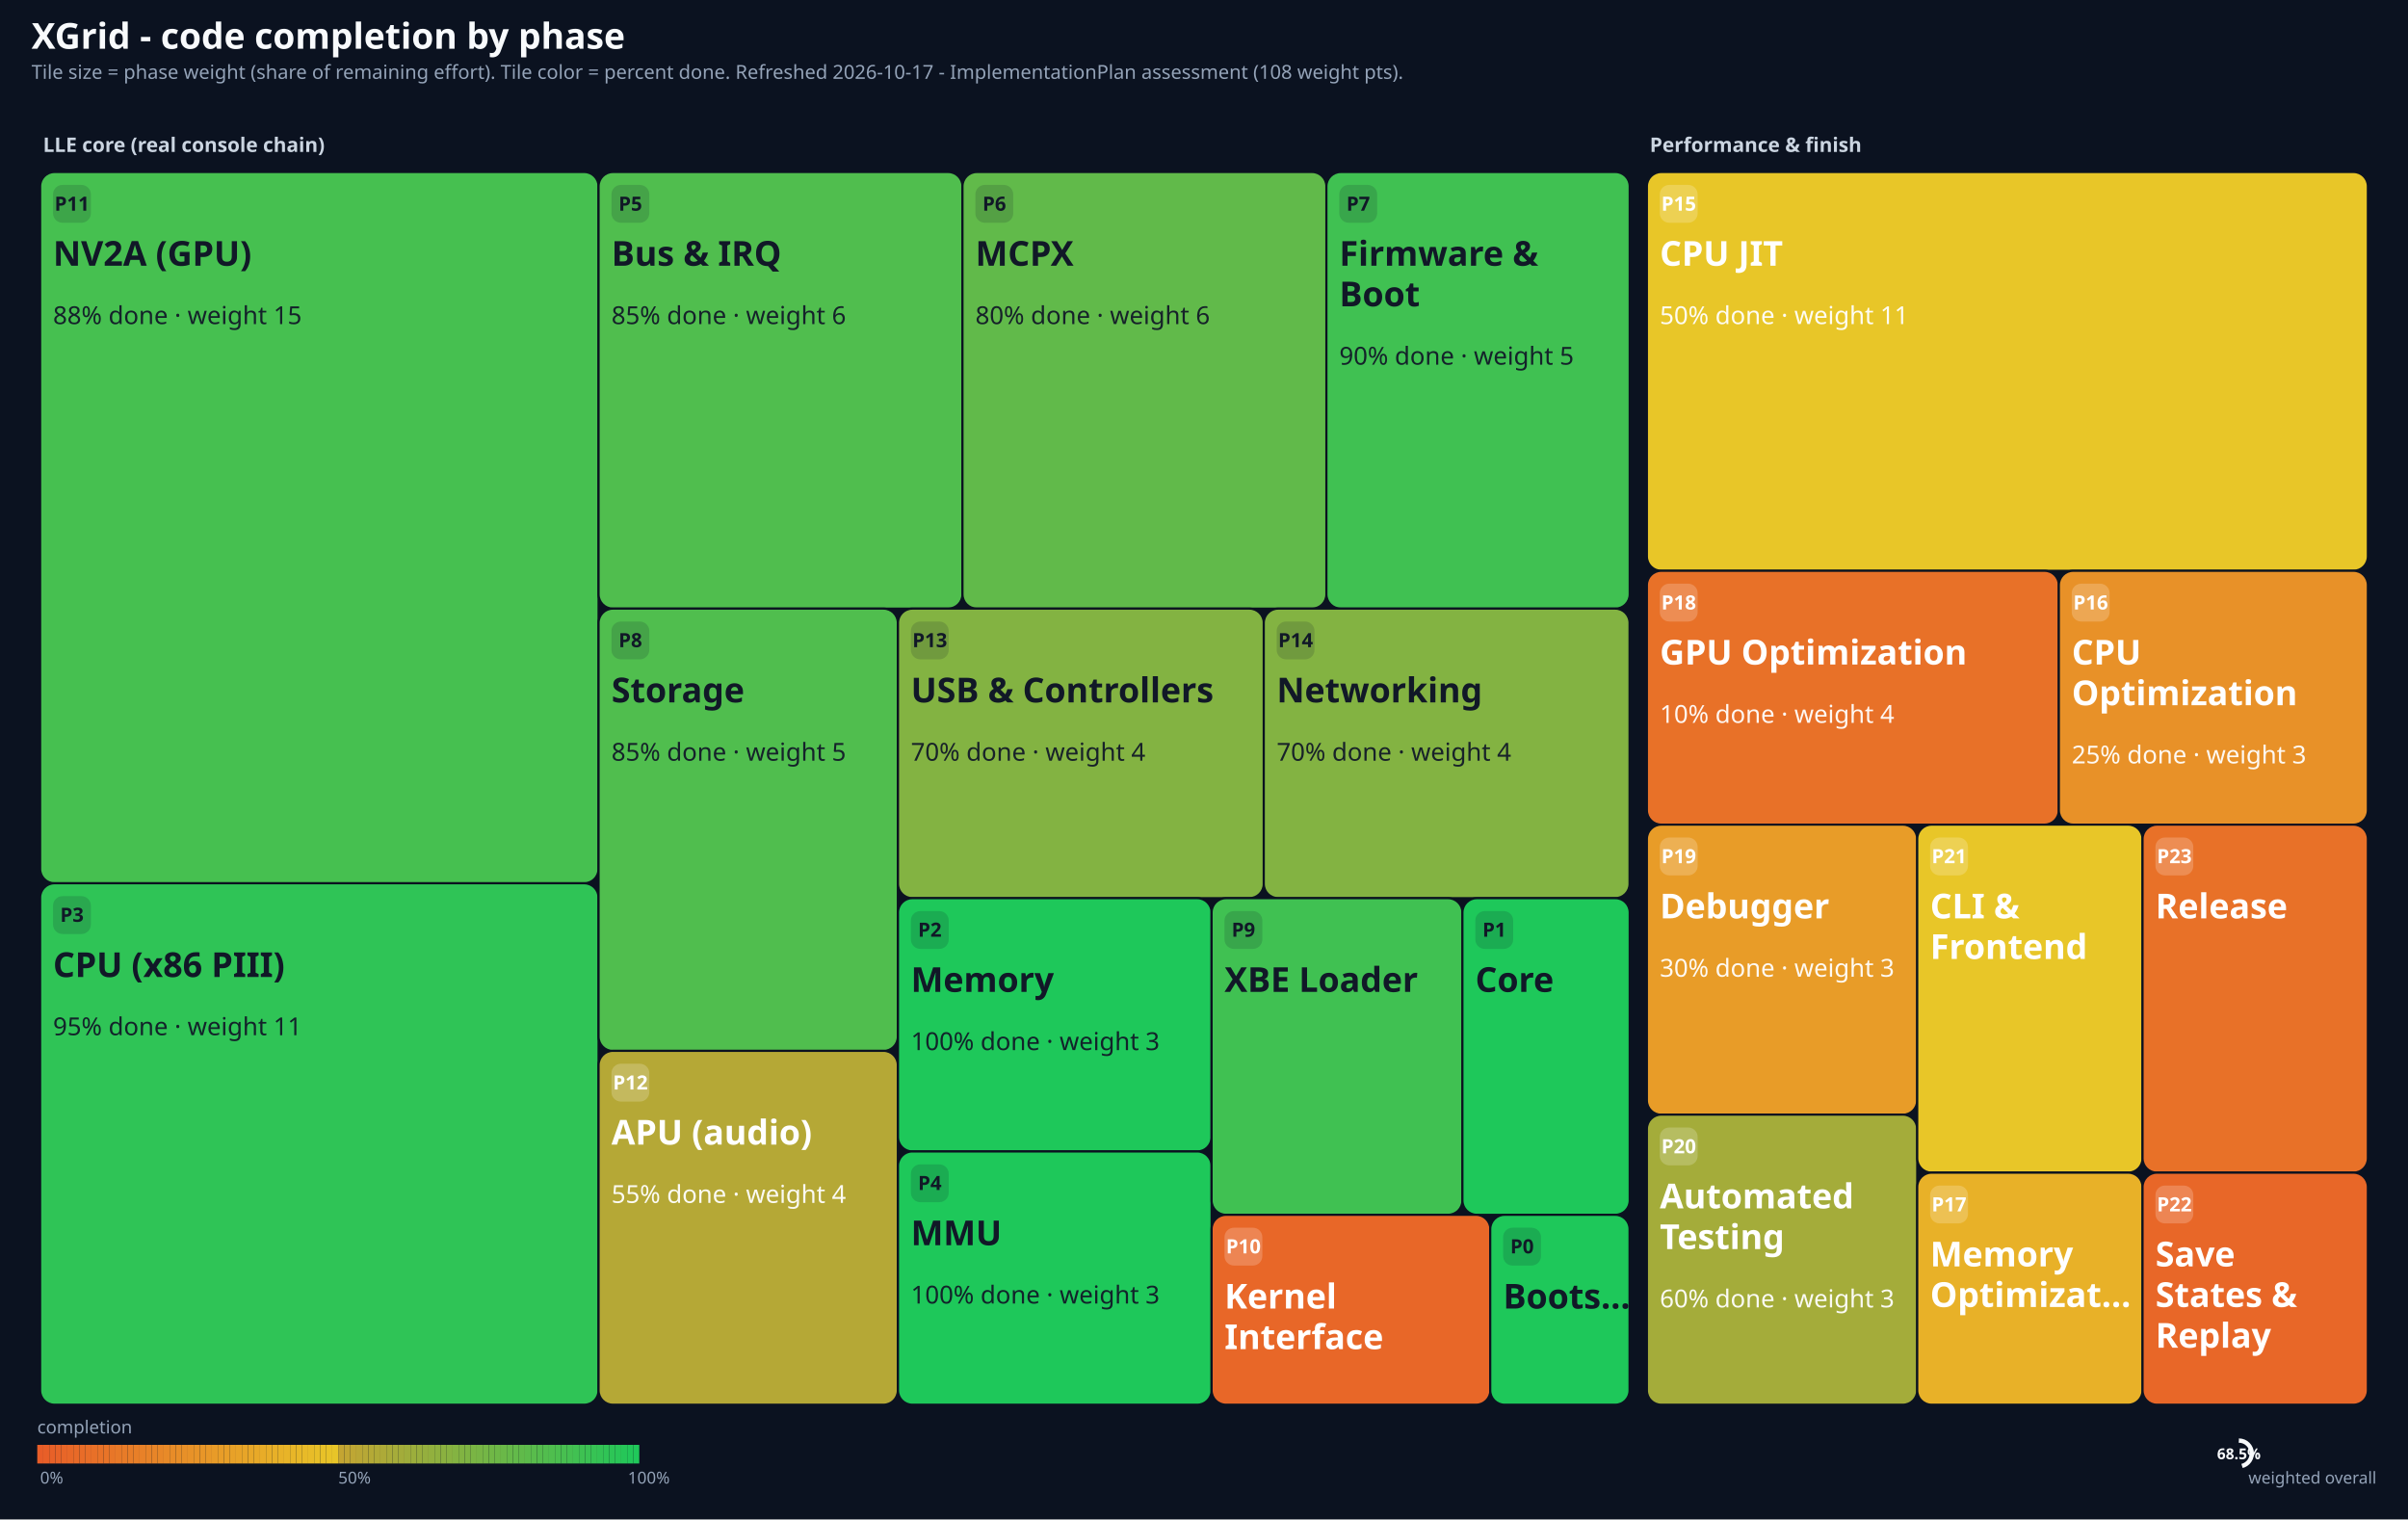
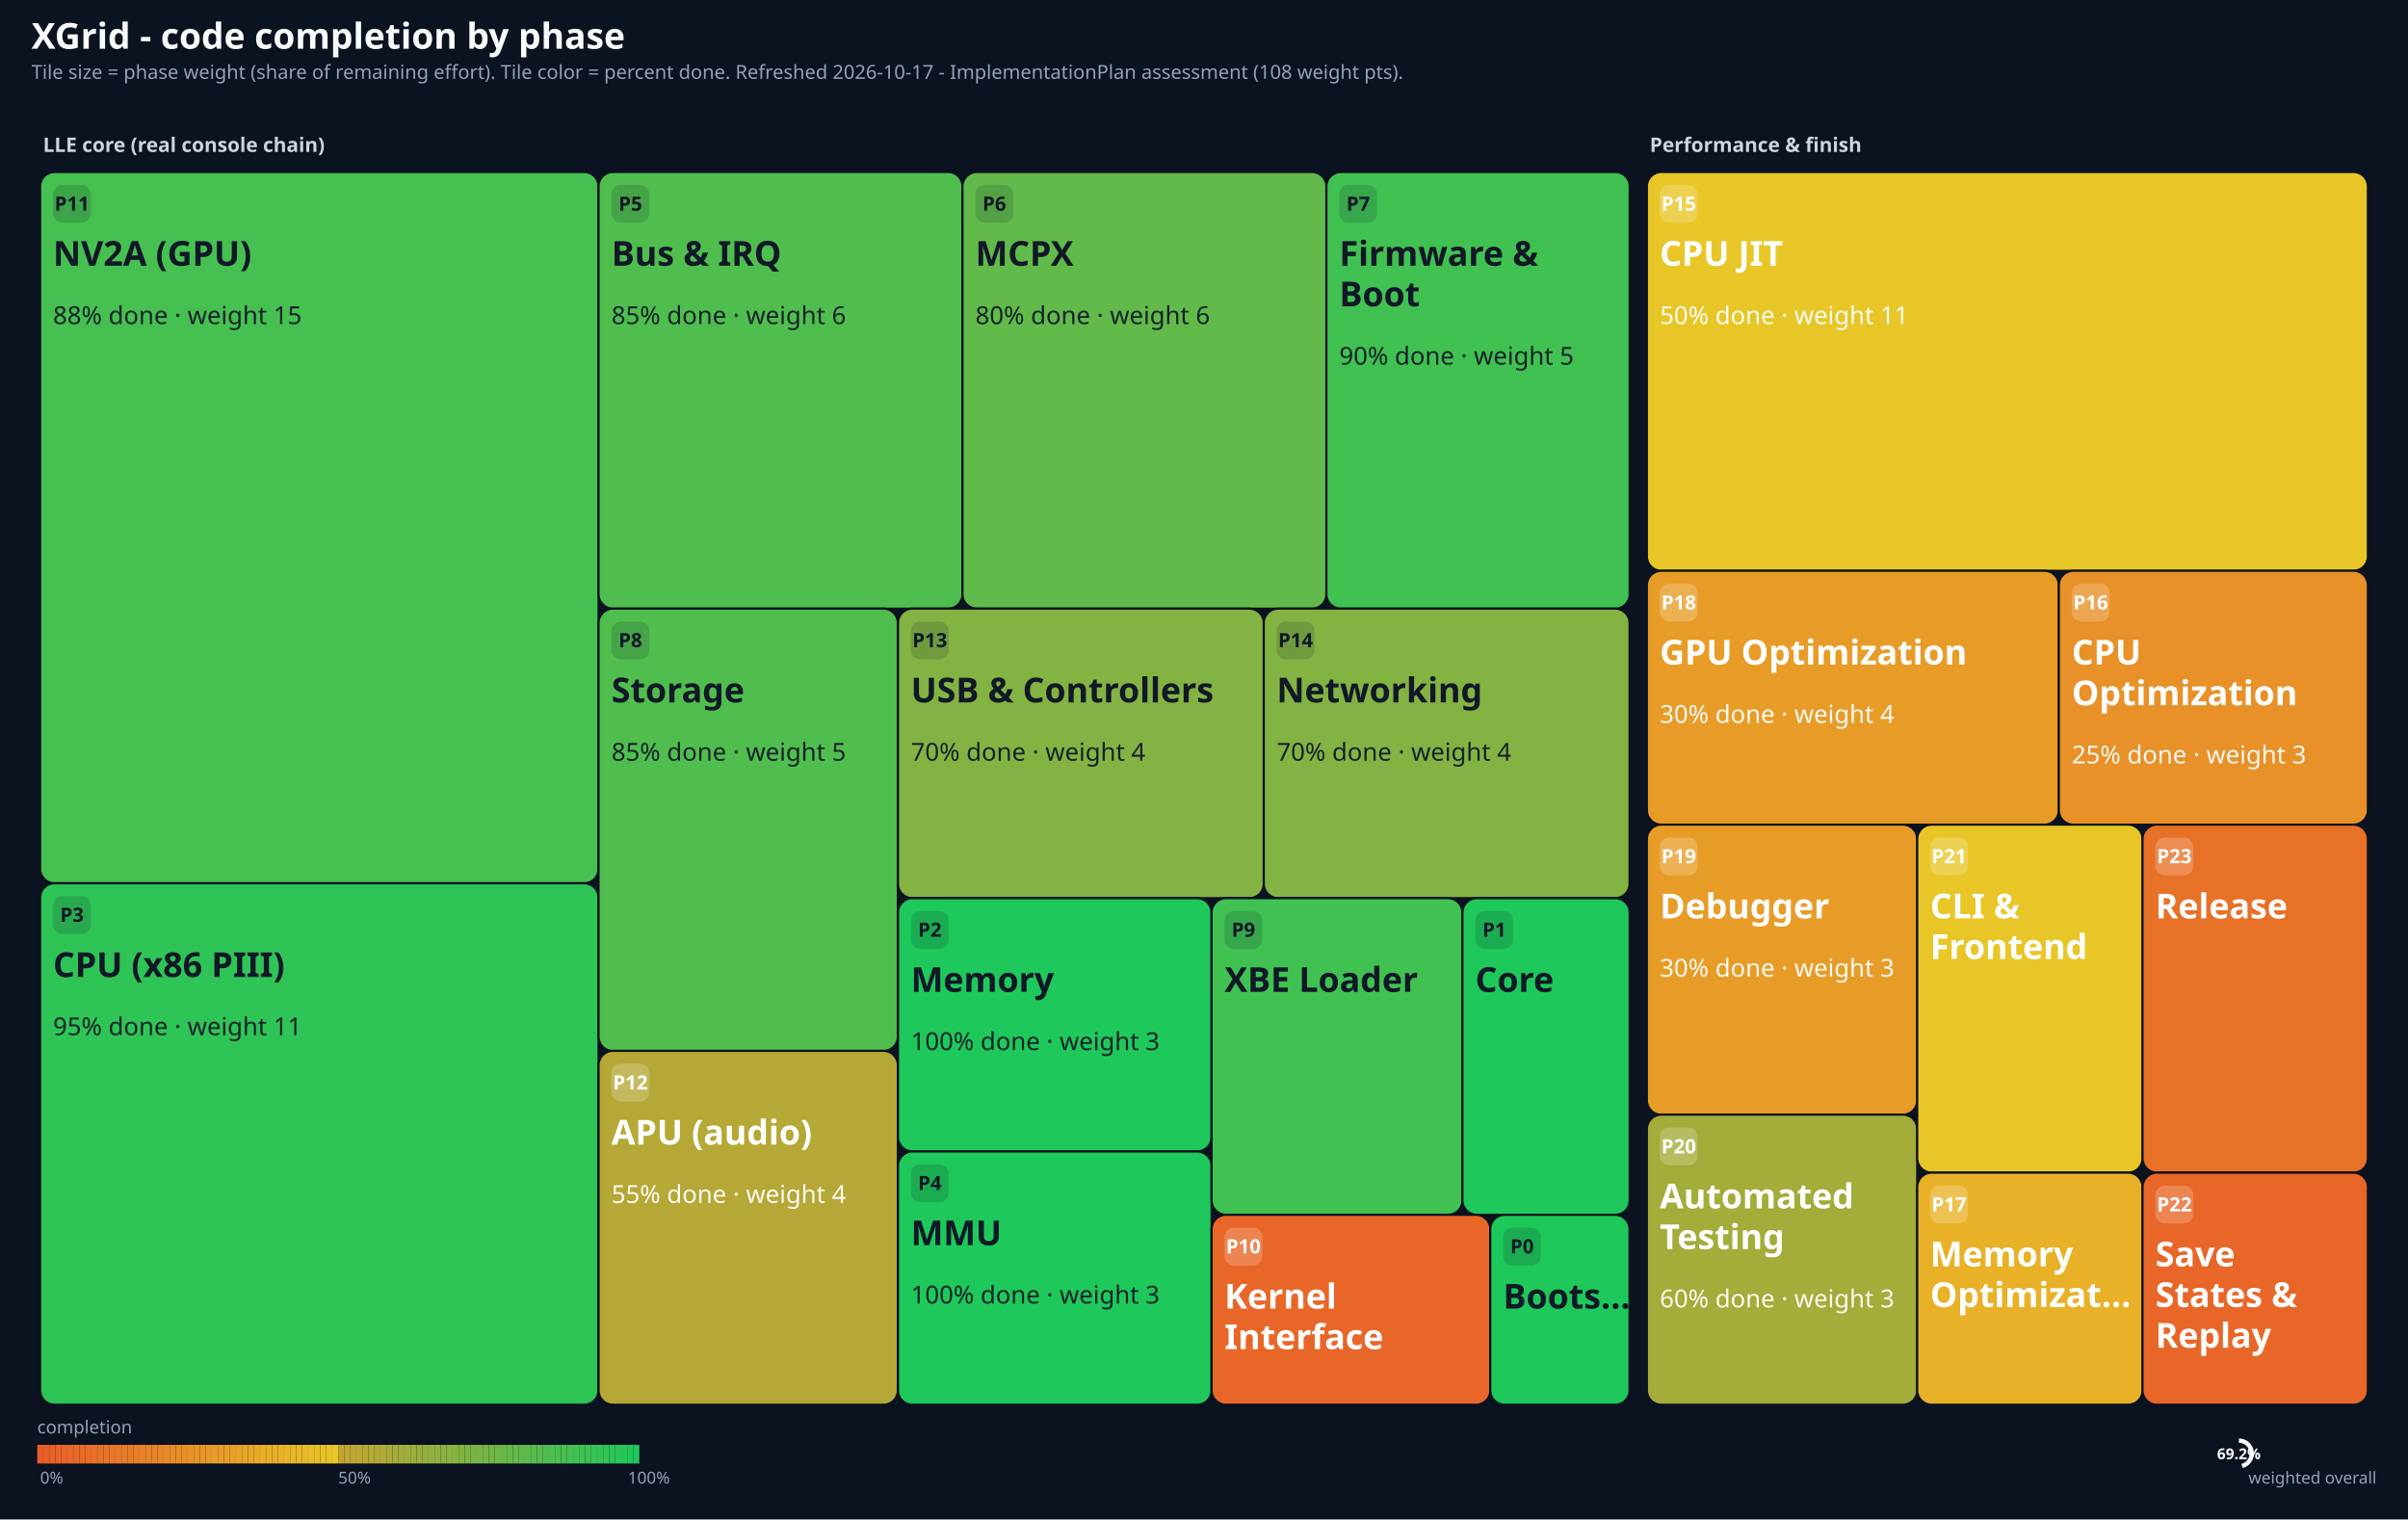
<svg xmlns="http://www.w3.org/2000/svg" width="1680" height="1060" viewBox="0 0 1680 1060" font-family="Segoe UI, Segoe UI Emoji, sans-serif">
  <rect width="1680" height="1060" fill="#0B1220" />
  <text x="22" y="34" font-size="25" font-weight="700" fill="#F8FAFC">XGrid - code completion by phase</text>
  <text x="22" y="55" font-size="13.5" fill="#94A3B8">Tile size = phase weight (share of remaining effort). Tile color = percent done. Refreshed 2026-10-17 - ImplementationPlan assessment (108 weight pts).</text>
  <text x="30" y="106" font-size="14" font-weight="700" fill="#CBD5E1">LLE core (real console chain)</text>
  <text x="1151" y="106" font-size="14" font-weight="700" fill="#CBD5E1">Performance &amp; finish</text>
  <g class="tile" data-p="11" data-name="NV2A (GPU)" data-done="88" data-weight="15">
    <rect x="28" y="120" width="389.6" height="496.2" rx="10" fill="#46C050" stroke="#0B1220" stroke-width="1.5" />
    <rect x="37" y="129" width="26.4" height="26.4" rx="6.6" fill="rgba(17,24,39,0.16)" />
    <text x="50.2" y="147" font-size="13.7" font-weight="700" fill="#111827" text-anchor="middle">P11</text>
    <text x="37" y="185.4" font-size="24" font-weight="700" fill="#111827">NV2A (GPU)</text>
    <text x="37" y="226.1" font-size="17.3" opacity="0.94" fill="#111827">88% done · weight 15</text>
  </g>
  <g class="tile" data-p="3" data-name="CPU (x86 PIII)" data-done="95" data-weight="11">
    <rect x="28" y="616.2" width="389.6" height="363.8" rx="10" fill="#2FC456" stroke="#0B1220" stroke-width="1.5" />
    <rect x="37" y="625.2" width="26.4" height="26.4" rx="6.6" fill="rgba(17,24,39,0.16)" />
    <text x="50.2" y="643.1" font-size="13.7" font-weight="700" fill="#111827" text-anchor="middle">P3</text>
    <text x="37" y="681.6" font-size="24" font-weight="700" fill="#111827">CPU (x86 PIII)</text>
    <text x="37" y="722.2" font-size="17.3" opacity="0.94" fill="#111827">95% done · weight 11</text>
  </g>
  <g class="tile" data-p="5" data-name="Bus &amp; IRQ" data-done="85" data-weight="6">
    <rect x="417.6" y="120" width="253.9" height="304.6" rx="10" fill="#50BE4E" stroke="#0B1220" stroke-width="1.5" />
    <rect x="426.6" y="129" width="26.4" height="26.4" rx="6.6" fill="rgba(17,24,39,0.16)" />
    <text x="439.8" y="147" font-size="13.7" font-weight="700" fill="#111827" text-anchor="middle">P5</text>
    <text x="426.6" y="185.4" font-size="24" font-weight="700" fill="#111827">Bus &amp; IRQ</text>
    <text x="426.6" y="226.1" font-size="17.3" opacity="0.94" fill="#111827">85% done · weight 6</text>
  </g>
  <g class="tile" data-p="6" data-name="MCPX" data-done="80" data-weight="6">
    <rect x="671.5" y="120" width="253.9" height="304.6" rx="10" fill="#61BA4A" stroke="#0B1220" stroke-width="1.5" />
    <rect x="680.5" y="129" width="26.4" height="26.4" rx="6.6" fill="rgba(17,24,39,0.16)" />
    <text x="693.7" y="147" font-size="13.7" font-weight="700" fill="#111827" text-anchor="middle">P6</text>
    <text x="680.5" y="185.4" font-size="24" font-weight="700" fill="#111827">MCPX</text>
    <text x="680.5" y="226.1" font-size="17.3" opacity="0.94" fill="#111827">80% done · weight 6</text>
  </g>
  <g class="tile" data-p="7" data-name="Firmware &amp; Boot" data-done="90" data-weight="5">
    <rect x="925.4" y="120" width="211.6" height="304.6" rx="10" fill="#40C152" stroke="#0B1220" stroke-width="1.5" />
    <rect x="934.4" y="129" width="26.4" height="26.4" rx="6.6" fill="rgba(17,24,39,0.16)" />
    <text x="947.6" y="147" font-size="13.7" font-weight="700" fill="#111827" text-anchor="middle">P7</text>
    <text x="934.4" y="185.4" font-size="24" font-weight="700" fill="#111827">Firmware &amp;</text>
    <text x="934.4" y="213.7" font-size="24" font-weight="700" fill="#111827">Boot</text>
    <text x="934.4" y="254.4" font-size="17.3" opacity="0.94" fill="#111827">90% done · weight 5</text>
  </g>
  <g class="tile" data-p="8" data-name="Storage" data-done="85" data-weight="5">
    <rect x="417.6" y="424.6" width="208.8" height="308.6" rx="10" fill="#50BE4E" stroke="#0B1220" stroke-width="1.5" />
    <rect x="426.6" y="433.6" width="26.4" height="26.4" rx="6.6" fill="rgba(17,24,39,0.16)" />
    <text x="439.8" y="451.5" font-size="13.7" font-weight="700" fill="#111827" text-anchor="middle">P8</text>
    <text x="426.6" y="490" font-size="24" font-weight="700" fill="#111827">Storage</text>
    <text x="426.6" y="530.7" font-size="17.3" opacity="0.94" fill="#111827">85% done · weight 5</text>
  </g>
  <g class="tile" data-p="12" data-name="APU (audio)" data-done="55" data-weight="4">
    <rect x="417.6" y="733.1" width="208.8" height="246.9" rx="10" fill="#B5A836" stroke="#0B1220" stroke-width="1.5" />
    <rect x="426.6" y="742.1" width="26.4" height="26.4" rx="6.6" fill="rgba(255,255,255,0.20)" />
    <text x="439.8" y="760.1" font-size="13.7" font-weight="700" fill="#FFFFFF" text-anchor="middle">P12</text>
    <text x="426.6" y="798.5" font-size="24" font-weight="700" fill="#FFFFFF">APU (audio)</text>
    <text x="426.6" y="839.2" font-size="17.3" opacity="0.94" fill="#FFFFFF">55% done · weight 4</text>
  </g>
  <g class="tile" data-p="13" data-name="USB &amp; Controllers" data-done="70" data-weight="4">
    <rect x="626.5" y="424.6" width="255.2" height="202" rx="10" fill="#83B342" stroke="#0B1220" stroke-width="1.5" />
    <rect x="635.5" y="433.6" width="26.4" height="26.4" rx="6.6" fill="rgba(17,24,39,0.16)" />
    <text x="648.7" y="451.5" font-size="13.7" font-weight="700" fill="#111827" text-anchor="middle">P13</text>
    <text x="635.5" y="490" font-size="24" font-weight="700" fill="#111827">USB &amp; Controllers</text>
    <text x="635.5" y="530.7" font-size="17.3" opacity="0.94" fill="#111827">70% done · weight 4</text>
  </g>
  <g class="tile" data-p="14" data-name="Networking" data-done="70" data-weight="4">
    <rect x="881.7" y="424.6" width="255.2" height="202" rx="10" fill="#83B342" stroke="#0B1220" stroke-width="1.5" />
    <rect x="890.7" y="433.6" width="26.4" height="26.4" rx="6.6" fill="rgba(17,24,39,0.16)" />
    <text x="903.9" y="451.5" font-size="13.7" font-weight="700" fill="#111827" text-anchor="middle">P14</text>
    <text x="890.7" y="490" font-size="24" font-weight="700" fill="#111827">Networking</text>
    <text x="890.7" y="530.7" font-size="17.3" opacity="0.94" fill="#111827">70% done · weight 4</text>
  </g>
  <g class="tile" data-p="2" data-name="Memory" data-done="100" data-weight="3">
    <rect x="626.5" y="626.6" width="218.8" height="176.7" rx="10" fill="#1EC85A" stroke="#0B1220" stroke-width="1.5" />
    <rect x="635.5" y="635.6" width="26.4" height="26.4" rx="6.6" fill="rgba(17,24,39,0.16)" />
    <text x="648.7" y="653.5" font-size="13.7" font-weight="700" fill="#111827" text-anchor="middle">P2</text>
    <text x="635.5" y="692" font-size="24" font-weight="700" fill="#111827">Memory</text>
    <text x="635.5" y="732.6" font-size="17.3" opacity="0.94" fill="#111827">100% done · weight 3</text>
  </g>
  <g class="tile" data-p="4" data-name="MMU" data-done="100" data-weight="3">
    <rect x="626.5" y="803.3" width="218.8" height="176.7" rx="10" fill="#1EC85A" stroke="#0B1220" stroke-width="1.5" />
    <rect x="635.5" y="812.3" width="26.4" height="26.4" rx="6.6" fill="rgba(17,24,39,0.16)" />
    <text x="648.7" y="830.2" font-size="13.7" font-weight="700" fill="#111827" text-anchor="middle">P4</text>
    <text x="635.5" y="868.7" font-size="24" font-weight="700" fill="#111827">MMU</text>
    <text x="635.5" y="909.4" font-size="17.3" opacity="0.94" fill="#111827">100% done · weight 3</text>
  </g>
  <g class="tile" data-p="9" data-name="XBE Loader" data-done="90" data-weight="3">
    <rect x="845.3" y="626.6" width="175" height="220.9" rx="10" fill="#40C152" stroke="#0B1220" stroke-width="1.5" />
    <rect x="854.3" y="635.6" width="26.4" height="26.4" rx="6.6" fill="rgba(17,24,39,0.16)" />
    <text x="867.5" y="653.5" font-size="13.7" font-weight="700" fill="#111827" text-anchor="middle">P9</text>
    <text x="854.3" y="692" font-size="24" font-weight="700" fill="#111827">XBE Loader</text>
  </g>
  <g class="tile" data-p="1" data-name="Core" data-done="100" data-weight="2">
    <rect x="1020.3" y="626.6" width="116.7" height="220.9" rx="10" fill="#1EC85A" stroke="#0B1220" stroke-width="1.5" />
    <rect x="1029.3" y="635.6" width="26.4" height="26.4" rx="6.6" fill="rgba(17,24,39,0.16)" />
    <text x="1042.5" y="653.5" font-size="13.7" font-weight="700" fill="#111827" text-anchor="middle">P1</text>
    <text x="1029.3" y="692" font-size="24" font-weight="700" fill="#111827">Core</text>
  </g>
  <g class="tile" data-p="10" data-name="Kernel Interface" data-done="5" data-weight="2">
    <rect x="845.3" y="847.5" width="194.5" height="132.5" rx="10" fill="#E86728" stroke="#0B1220" stroke-width="1.5" />
    <rect x="854.3" y="856.5" width="26.4" height="26.4" rx="6.6" fill="rgba(255,255,255,0.20)" />
    <text x="867.5" y="874.4" font-size="13.7" font-weight="700" fill="#FFFFFF" text-anchor="middle">P10</text>
    <text x="854.3" y="912.9" font-size="24" font-weight="700" fill="#FFFFFF">Kernel</text>
    <text x="854.3" y="941.2" font-size="24" font-weight="700" fill="#FFFFFF">Interface</text>
  </g>
  <g class="tile" data-p="0" data-name="Bootstrap" data-done="100" data-weight="1">
    <rect x="1039.7" y="847.5" width="97.2" height="132.5" rx="10" fill="#1EC85A" stroke="#0B1220" stroke-width="1.5" />
    <rect x="1048.7" y="856.5" width="26.4" height="26.4" rx="6.6" fill="rgba(17,24,39,0.16)" />
    <text x="1061.9" y="874.4" font-size="13.7" font-weight="700" fill="#111827" text-anchor="middle">P0</text>
    <text x="1048.7" y="912.9" font-size="24" font-weight="700" fill="#111827">Boots…</text>
  </g>
  <g class="tile" data-p="15" data-name="CPU JIT" data-done="50" data-weight="11">
    <rect x="1149" y="120" width="503" height="278.2" rx="10" fill="#E8C628" stroke="#0B1220" stroke-width="1.5" />
    <rect x="1158" y="129" width="26.4" height="26.4" rx="6.6" fill="rgba(255,255,255,0.20)" />
    <text x="1171.2" y="147" font-size="13.7" font-weight="700" fill="#FFFFFF" text-anchor="middle">P15</text>
    <text x="1158" y="185.4" font-size="24" font-weight="700" fill="#FFFFFF">CPU JIT</text>
    <text x="1158" y="226.1" font-size="17.3" opacity="0.94" fill="#FFFFFF">50% done · weight 11</text>
  </g>
-   <g class="tile" data-p="18" data-name="GPU Optimization" data-done="10" data-weight="4">
-     <rect x="1149" y="398.2" width="287.4" height="177.1" rx="10" fill="#E87128" stroke="#0B1220" stroke-width="1.5" />
+   <g class="tile" data-p="18" data-name="GPU Optimization" data-done="30" data-weight="4">
+     <rect x="1149" y="398.2" width="287.4" height="177.1" rx="10" fill="#E89C28" stroke="#0B1220" stroke-width="1.5" />
    <rect x="1158" y="407.2" width="26.4" height="26.4" rx="6.6" fill="rgba(255,255,255,0.20)" />
    <text x="1171.2" y="425.2" font-size="13.7" font-weight="700" fill="#FFFFFF" text-anchor="middle">P18</text>
    <text x="1158" y="463.6" font-size="24" font-weight="700" fill="#FFFFFF">GPU Optimization</text>
-     <text x="1158" y="504.3" font-size="17.3" opacity="0.94" fill="#FFFFFF">10% done · weight 4</text>
+     <text x="1158" y="504.3" font-size="17.3" opacity="0.94" fill="#FFFFFF">30% done · weight 4</text>
  </g>
  <g class="tile" data-p="16" data-name="CPU Optimization" data-done="25" data-weight="3">
    <rect x="1436.4" y="398.2" width="215.6" height="177.1" rx="10" fill="#E89128" stroke="#0B1220" stroke-width="1.5" />
    <rect x="1445.4" y="407.2" width="26.4" height="26.4" rx="6.6" fill="rgba(255,255,255,0.20)" />
    <text x="1458.6" y="425.2" font-size="13.7" font-weight="700" fill="#FFFFFF" text-anchor="middle">P16</text>
    <text x="1445.4" y="463.6" font-size="24" font-weight="700" fill="#FFFFFF">CPU</text>
    <text x="1445.4" y="492" font-size="24" font-weight="700" fill="#FFFFFF">Optimization</text>
    <text x="1445.4" y="532.6" font-size="17.3" opacity="0.94" fill="#FFFFFF">25% done · weight 3</text>
  </g>
  <g class="tile" data-p="19" data-name="Debugger" data-done="30" data-weight="3">
    <rect x="1149" y="575.3" width="188.6" height="202.4" rx="10" fill="#E89C28" stroke="#0B1220" stroke-width="1.5" />
    <rect x="1158" y="584.3" width="26.4" height="26.4" rx="6.6" fill="rgba(255,255,255,0.20)" />
    <text x="1171.2" y="602.2" font-size="13.7" font-weight="700" fill="#FFFFFF" text-anchor="middle">P19</text>
    <text x="1158" y="640.7" font-size="24" font-weight="700" fill="#FFFFFF">Debugger</text>
    <text x="1158" y="681.4" font-size="17.3" opacity="0.94" fill="#FFFFFF">30% done · weight 3</text>
  </g>
  <g class="tile" data-p="20" data-name="Automated Testing" data-done="60" data-weight="3">
    <rect x="1149" y="777.6" width="188.6" height="202.4" rx="10" fill="#A4AC3A" stroke="#0B1220" stroke-width="1.5" />
    <rect x="1158" y="786.6" width="26.4" height="26.4" rx="6.6" fill="rgba(255,255,255,0.20)" />
    <text x="1171.2" y="804.6" font-size="13.7" font-weight="700" fill="#FFFFFF" text-anchor="middle">P20</text>
    <text x="1158" y="843" font-size="24" font-weight="700" fill="#FFFFFF">Automated</text>
    <text x="1158" y="871.4" font-size="24" font-weight="700" fill="#FFFFFF">Testing</text>
    <text x="1158" y="912.1" font-size="17.3" opacity="0.94" fill="#FFFFFF">60% done · weight 3</text>
  </g>
  <g class="tile" data-p="21" data-name="CLI &amp; Frontend" data-done="50" data-weight="3">
    <rect x="1337.6" y="575.3" width="157.2" height="242.8" rx="10" fill="#E8C628" stroke="#0B1220" stroke-width="1.5" />
    <rect x="1346.6" y="584.3" width="26.4" height="26.4" rx="6.6" fill="rgba(255,255,255,0.20)" />
    <text x="1359.8" y="602.2" font-size="13.7" font-weight="700" fill="#FFFFFF" text-anchor="middle">P21</text>
    <text x="1346.6" y="640.7" font-size="24" font-weight="700" fill="#FFFFFF">CLI &amp;</text>
    <text x="1346.6" y="669" font-size="24" font-weight="700" fill="#FFFFFF">Frontend</text>
  </g>
  <g class="tile" data-p="23" data-name="Release" data-done="10" data-weight="3">
    <rect x="1494.8" y="575.3" width="157.2" height="242.8" rx="10" fill="#E87128" stroke="#0B1220" stroke-width="1.5" />
    <rect x="1503.8" y="584.3" width="26.4" height="26.4" rx="6.6" fill="rgba(255,255,255,0.20)" />
    <text x="1517" y="602.2" font-size="13.7" font-weight="700" fill="#FFFFFF" text-anchor="middle">P23</text>
    <text x="1503.8" y="640.7" font-size="24" font-weight="700" fill="#FFFFFF">Release</text>
  </g>
  <g class="tile" data-p="17" data-name="Memory Optimization" data-done="40" data-weight="2">
    <rect x="1337.6" y="818.1" width="157.2" height="161.9" rx="10" fill="#E8B128" stroke="#0B1220" stroke-width="1.5" />
    <rect x="1346.6" y="827.1" width="26.4" height="26.4" rx="6.6" fill="rgba(255,255,255,0.20)" />
    <text x="1359.8" y="845.1" font-size="13.7" font-weight="700" fill="#FFFFFF" text-anchor="middle">P17</text>
    <text x="1346.6" y="883.5" font-size="24" font-weight="700" fill="#FFFFFF">Memory</text>
    <text x="1346.6" y="911.8" font-size="24" font-weight="700" fill="#FFFFFF">Optimizat…</text>
  </g>
  <g class="tile" data-p="22" data-name="Save States &amp; Replay" data-done="5" data-weight="2">
    <rect x="1494.8" y="818.1" width="157.2" height="161.9" rx="10" fill="#E86728" stroke="#0B1220" stroke-width="1.5" />
    <rect x="1503.8" y="827.1" width="26.4" height="26.4" rx="6.6" fill="rgba(255,255,255,0.20)" />
    <text x="1517" y="845.1" font-size="13.7" font-weight="700" fill="#FFFFFF" text-anchor="middle">P22</text>
    <text x="1503.8" y="883.5" font-size="24" font-weight="700" fill="#FFFFFF">Save</text>
    <text x="1503.8" y="911.8" font-size="24" font-weight="700" fill="#FFFFFF">States &amp;</text>
    <text x="1503.8" y="940.2" font-size="24" font-weight="700" fill="#FFFFFF">Replay</text>
  </g>
  <text x="26" y="1000" font-size="12.5" fill="#94A3B8">completion</text>
  <rect x="26" y="1008" width="4.2" height="13" fill="#E85D28" />
  <rect x="30.2" y="1008" width="4.2" height="13" fill="#E85F28" />
  <rect x="34.4" y="1008" width="4.2" height="13" fill="#E86128" />
  <rect x="38.6" y="1008" width="4.2" height="13" fill="#E86328" />
  <rect x="42.8" y="1008" width="4.2" height="13" fill="#E86628" />
  <rect x="47" y="1008" width="4.2" height="13" fill="#E86828" />
  <rect x="51.2" y="1008" width="4.2" height="13" fill="#E86A28" />
  <rect x="55.4" y="1008" width="4.2" height="13" fill="#E86C28" />
  <rect x="59.6" y="1008" width="4.2" height="13" fill="#E86E28" />
  <rect x="63.8" y="1008" width="4.2" height="13" fill="#E87028" />
  <rect x="68" y="1008" width="4.2" height="13" fill="#E87228" />
  <rect x="72.2" y="1008" width="4.2" height="13" fill="#E87428" />
  <rect x="76.4" y="1008" width="4.2" height="13" fill="#E87628" />
  <rect x="80.6" y="1008" width="4.2" height="13" fill="#E87928" />
  <rect x="84.8" y="1008" width="4.2" height="13" fill="#E87B28" />
  <rect x="89" y="1008" width="4.2" height="13" fill="#E87D28" />
  <rect x="93.2" y="1008" width="4.2" height="13" fill="#E87F28" />
  <rect x="97.4" y="1008" width="4.2" height="13" fill="#E88128" />
  <rect x="101.6" y="1008" width="4.2" height="13" fill="#E88328" />
  <rect x="105.8" y="1008" width="4.2" height="13" fill="#E88528" />
  <rect x="110" y="1008" width="4.2" height="13" fill="#E88728" />
  <rect x="114.2" y="1008" width="4.2" height="13" fill="#E88A28" />
  <rect x="118.4" y="1008" width="4.2" height="13" fill="#E88C28" />
  <rect x="122.6" y="1008" width="4.2" height="13" fill="#E88E28" />
  <rect x="126.8" y="1008" width="4.2" height="13" fill="#E89028" />
  <rect x="131" y="1008" width="4.2" height="13" fill="#E89228" />
  <rect x="135.2" y="1008" width="4.2" height="13" fill="#E89428" />
  <rect x="139.4" y="1008" width="4.2" height="13" fill="#E89628" />
  <rect x="143.6" y="1008" width="4.2" height="13" fill="#E89828" />
  <rect x="147.8" y="1008" width="4.2" height="13" fill="#E89B28" />
  <rect x="152" y="1008" width="4.2" height="13" fill="#E89D28" />
  <rect x="156.2" y="1008" width="4.2" height="13" fill="#E89F28" />
  <rect x="160.4" y="1008" width="4.2" height="13" fill="#E8A128" />
  <rect x="164.6" y="1008" width="4.2" height="13" fill="#E8A328" />
  <rect x="168.8" y="1008" width="4.2" height="13" fill="#E8A528" />
  <rect x="173" y="1008" width="4.2" height="13" fill="#E8A728" />
  <rect x="177.2" y="1008" width="4.2" height="13" fill="#E8A928" />
  <rect x="181.4" y="1008" width="4.2" height="13" fill="#E8AC28" />
  <rect x="185.6" y="1008" width="4.2" height="13" fill="#E8AE28" />
  <rect x="189.8" y="1008" width="4.2" height="13" fill="#E8B028" />
  <rect x="194" y="1008" width="4.2" height="13" fill="#E8B228" />
  <rect x="198.2" y="1008" width="4.2" height="13" fill="#E8B428" />
  <rect x="202.4" y="1008" width="4.2" height="13" fill="#E8B628" />
  <rect x="206.6" y="1008" width="4.2" height="13" fill="#E8B828" />
  <rect x="210.8" y="1008" width="4.2" height="13" fill="#E8BA28" />
  <rect x="215" y="1008" width="4.2" height="13" fill="#E8BC28" />
  <rect x="219.2" y="1008" width="4.2" height="13" fill="#E8BF28" />
  <rect x="223.4" y="1008" width="4.2" height="13" fill="#E8C128" />
  <rect x="227.6" y="1008" width="4.2" height="13" fill="#E8C328" />
  <rect x="231.8" y="1008" width="4.2" height="13" fill="#E8C528" />
  <rect x="236" y="1008" width="4.2" height="13" fill="#C4A532" />
  <rect x="240.2" y="1008" width="4.2" height="13" fill="#C1A633" />
  <rect x="244.4" y="1008" width="4.2" height="13" fill="#BEA734" />
  <rect x="248.6" y="1008" width="4.2" height="13" fill="#BAA735" />
  <rect x="252.8" y="1008" width="4.2" height="13" fill="#B7A836" />
  <rect x="257" y="1008" width="4.2" height="13" fill="#B4A936" />
  <rect x="261.2" y="1008" width="4.2" height="13" fill="#B0AA37" />
  <rect x="265.4" y="1008" width="4.2" height="13" fill="#ADAA38" />
  <rect x="269.6" y="1008" width="4.2" height="13" fill="#A9AB39" />
  <rect x="273.8" y="1008" width="4.2" height="13" fill="#A6AC3A" />
  <rect x="278" y="1008" width="4.2" height="13" fill="#A3AC3A" />
  <rect x="282.2" y="1008" width="4.2" height="13" fill="#9FAD3B" />
  <rect x="286.4" y="1008" width="4.2" height="13" fill="#9CAE3C" />
  <rect x="290.6" y="1008" width="4.2" height="13" fill="#99AE3D" />
  <rect x="294.8" y="1008" width="4.2" height="13" fill="#95AF3E" />
  <rect x="299" y="1008" width="4.2" height="13" fill="#92B03E" />
  <rect x="303.2" y="1008" width="4.2" height="13" fill="#8FB13F" />
  <rect x="307.4" y="1008" width="4.2" height="13" fill="#8BB140" />
  <rect x="311.6" y="1008" width="4.2" height="13" fill="#88B241" />
  <rect x="315.8" y="1008" width="4.2" height="13" fill="#84B342" />
  <rect x="320" y="1008" width="4.2" height="13" fill="#81B342" />
  <rect x="324.2" y="1008" width="4.2" height="13" fill="#7EB443" />
  <rect x="328.4" y="1008" width="4.2" height="13" fill="#7AB544" />
  <rect x="332.6" y="1008" width="4.2" height="13" fill="#77B545" />
  <rect x="336.8" y="1008" width="4.2" height="13" fill="#74B646" />
  <rect x="341" y="1008" width="4.2" height="13" fill="#70B746" />
  <rect x="345.2" y="1008" width="4.2" height="13" fill="#6DB847" />
  <rect x="349.4" y="1008" width="4.2" height="13" fill="#6AB848" />
  <rect x="353.6" y="1008" width="4.2" height="13" fill="#66B949" />
  <rect x="357.8" y="1008" width="4.2" height="13" fill="#63BA4A" />
  <rect x="362" y="1008" width="4.2" height="13" fill="#60BA4A" />
  <rect x="366.2" y="1008" width="4.2" height="13" fill="#5CBB4B" />
  <rect x="370.4" y="1008" width="4.2" height="13" fill="#59BC4C" />
  <rect x="374.6" y="1008" width="4.2" height="13" fill="#55BC4D" />
  <rect x="378.8" y="1008" width="4.2" height="13" fill="#52BD4E" />
  <rect x="383" y="1008" width="4.2" height="13" fill="#4FBE4E" />
  <rect x="387.2" y="1008" width="4.2" height="13" fill="#4BBF4F" />
  <rect x="391.4" y="1008" width="4.2" height="13" fill="#48BF50" />
  <rect x="395.6" y="1008" width="4.2" height="13" fill="#45C051" />
  <rect x="399.8" y="1008" width="4.2" height="13" fill="#41C152" />
  <rect x="404" y="1008" width="4.2" height="13" fill="#3EC152" />
  <rect x="408.2" y="1008" width="4.2" height="13" fill="#3BC253" />
  <rect x="412.4" y="1008" width="4.2" height="13" fill="#37C354" />
  <rect x="416.6" y="1008" width="4.2" height="13" fill="#34C355" />
  <rect x="420.8" y="1008" width="4.2" height="13" fill="#30C456" />
  <rect x="425" y="1008" width="4.2" height="13" fill="#2DC556" />
  <rect x="429.2" y="1008" width="4.2" height="13" fill="#2AC657" />
  <rect x="433.4" y="1008" width="4.2" height="13" fill="#26C658" />
  <rect x="437.6" y="1008" width="4.2" height="13" fill="#23C759" />
  <rect x="441.8" y="1008" width="4.2" height="13" fill="#20C85A" />
  <text x="28" y="1035" font-size="11.5" fill="#94A3B8">0%</text>
  <text x="236" y="1035" font-size="11.5" fill="#94A3B8">50%</text>
  <text x="438" y="1035" font-size="11.5" fill="#94A3B8">100%</text>
  <circle cx="1562" cy="1014" r="9" fill="none" stroke="#F8FAFC" stroke-width="3" stroke-dasharray="26 34.5" transform="rotate(-90 1562 1014)" />
-   <text x="1562" y="1018" font-size="10.5" font-weight="700" fill="#F8FAFC" text-anchor="middle">68.5%</text>
+   <text x="1562" y="1018" font-size="10.5" font-weight="700" fill="#F8FAFC" text-anchor="middle">69.2%</text>
  <text x="1658" y="1035" font-size="11.5" fill="#94A3B8" text-anchor="end">weighted overall</text>
</svg>
